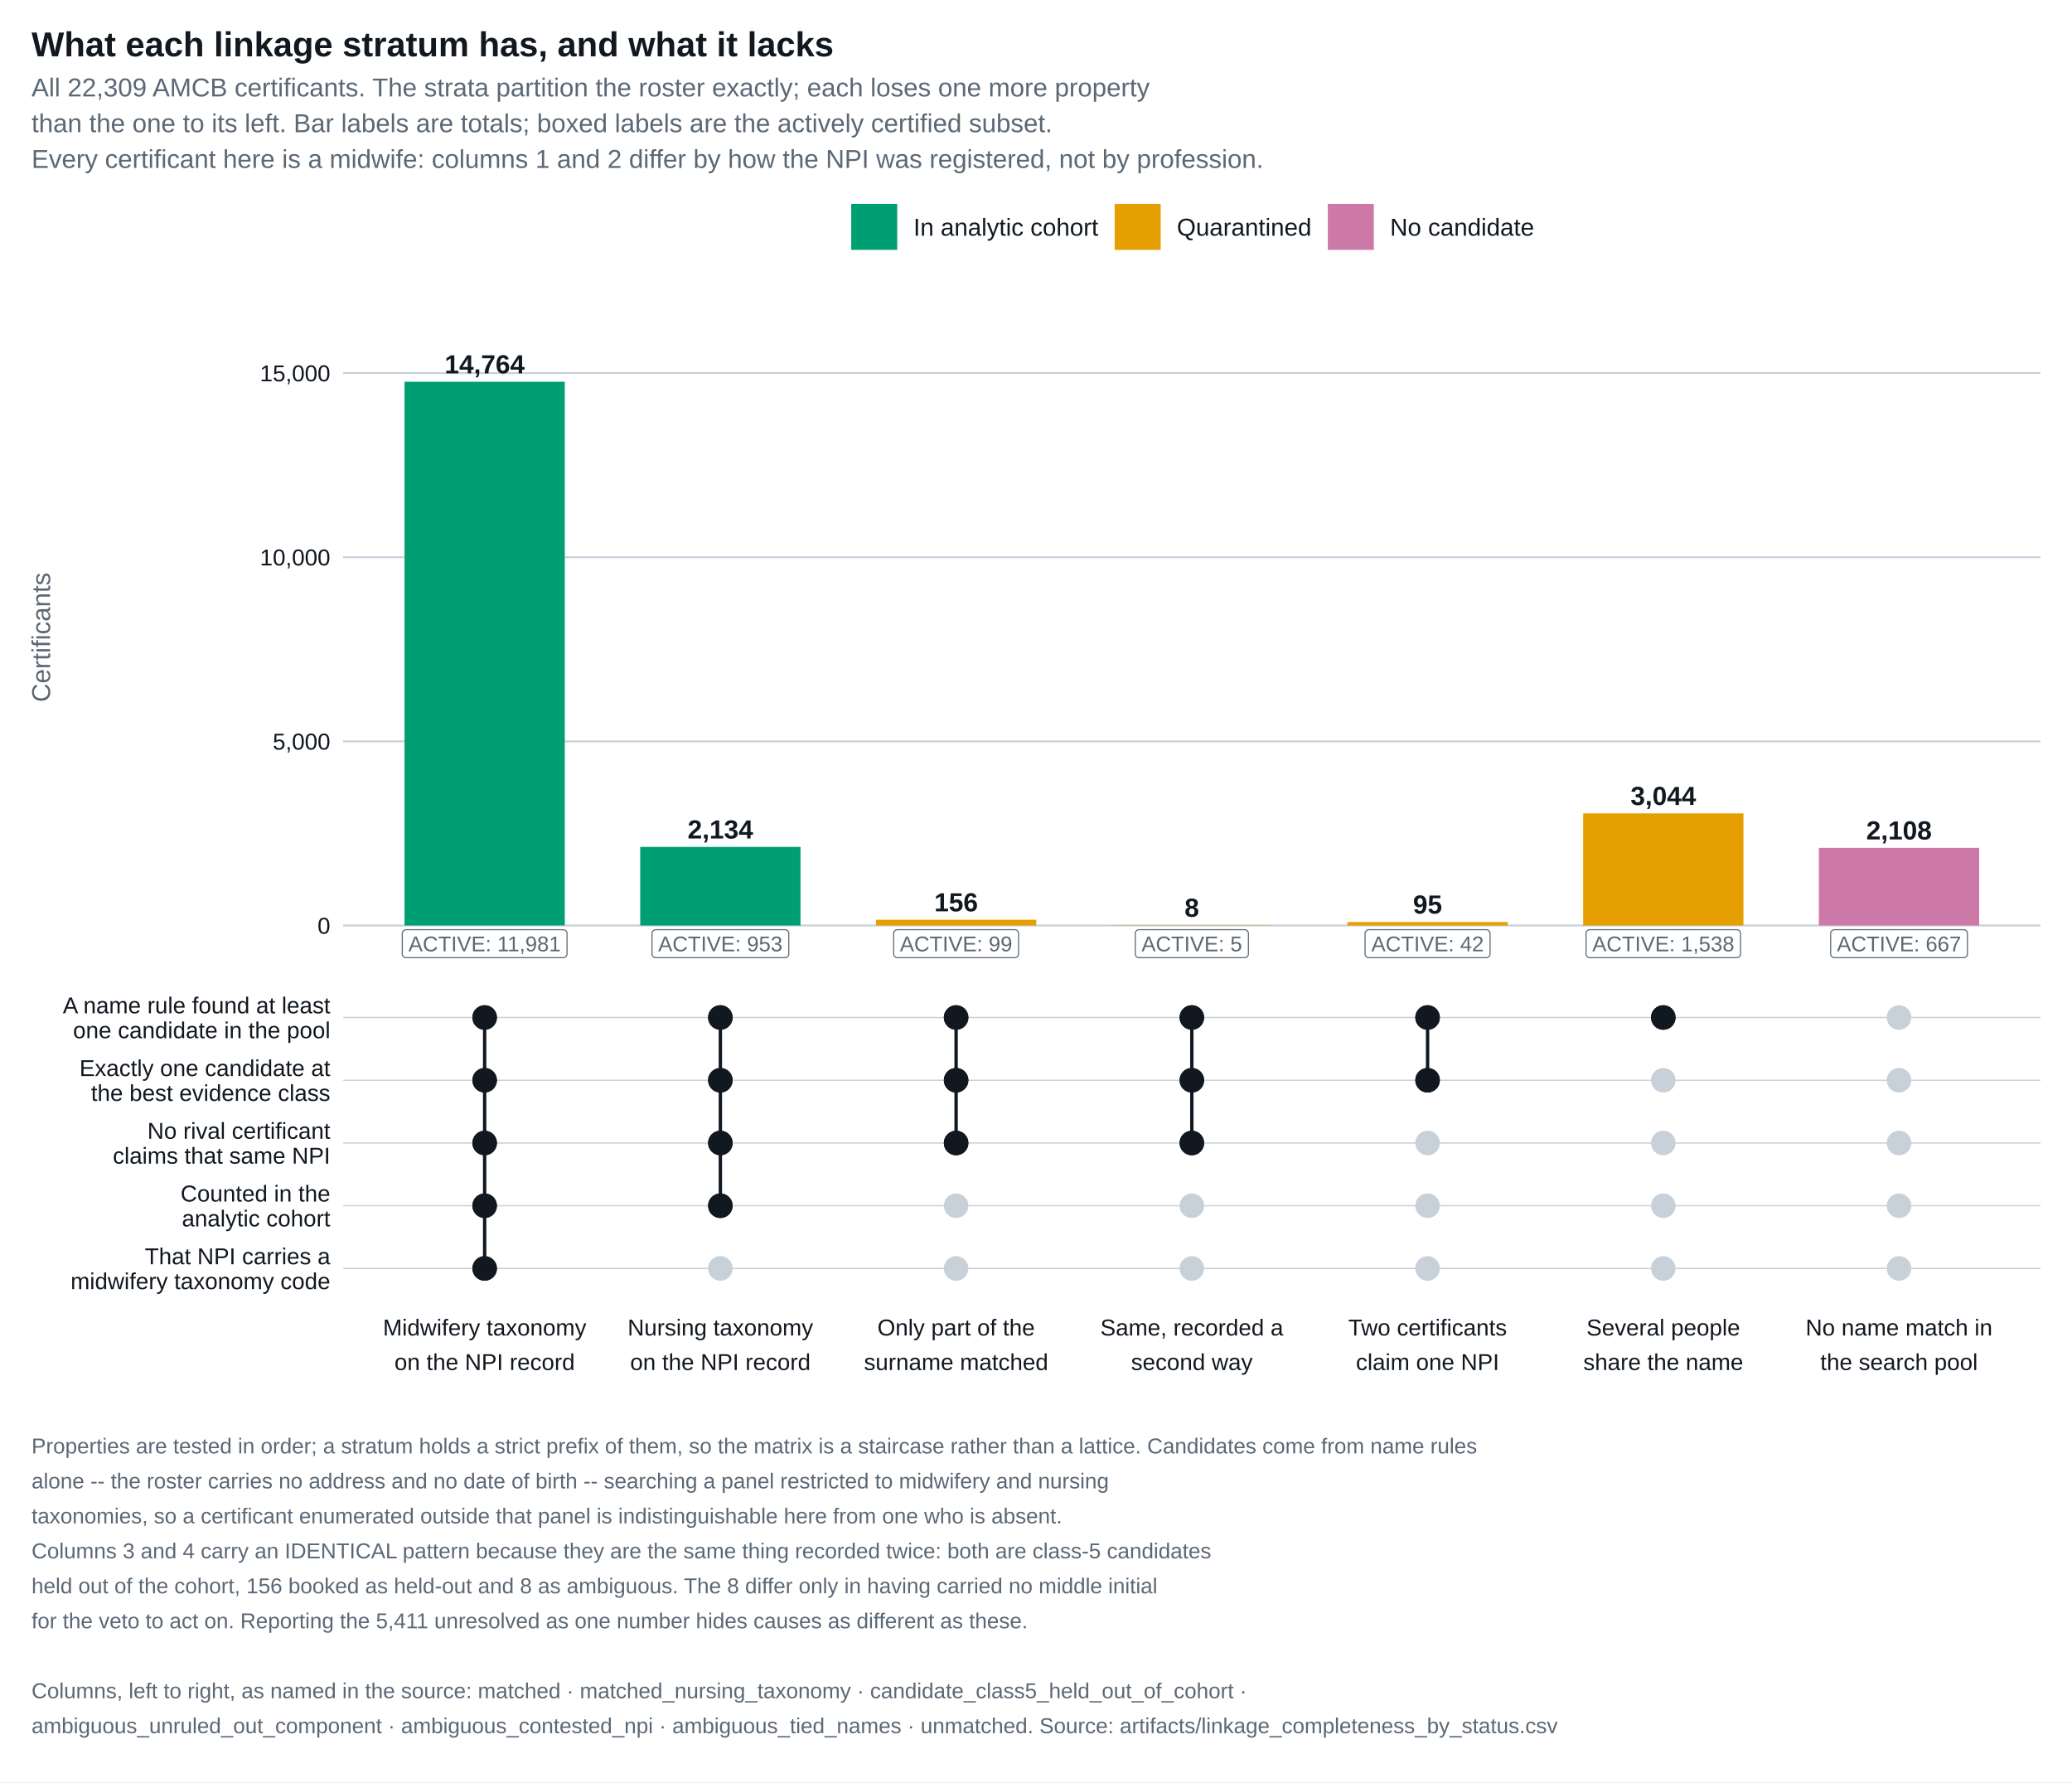
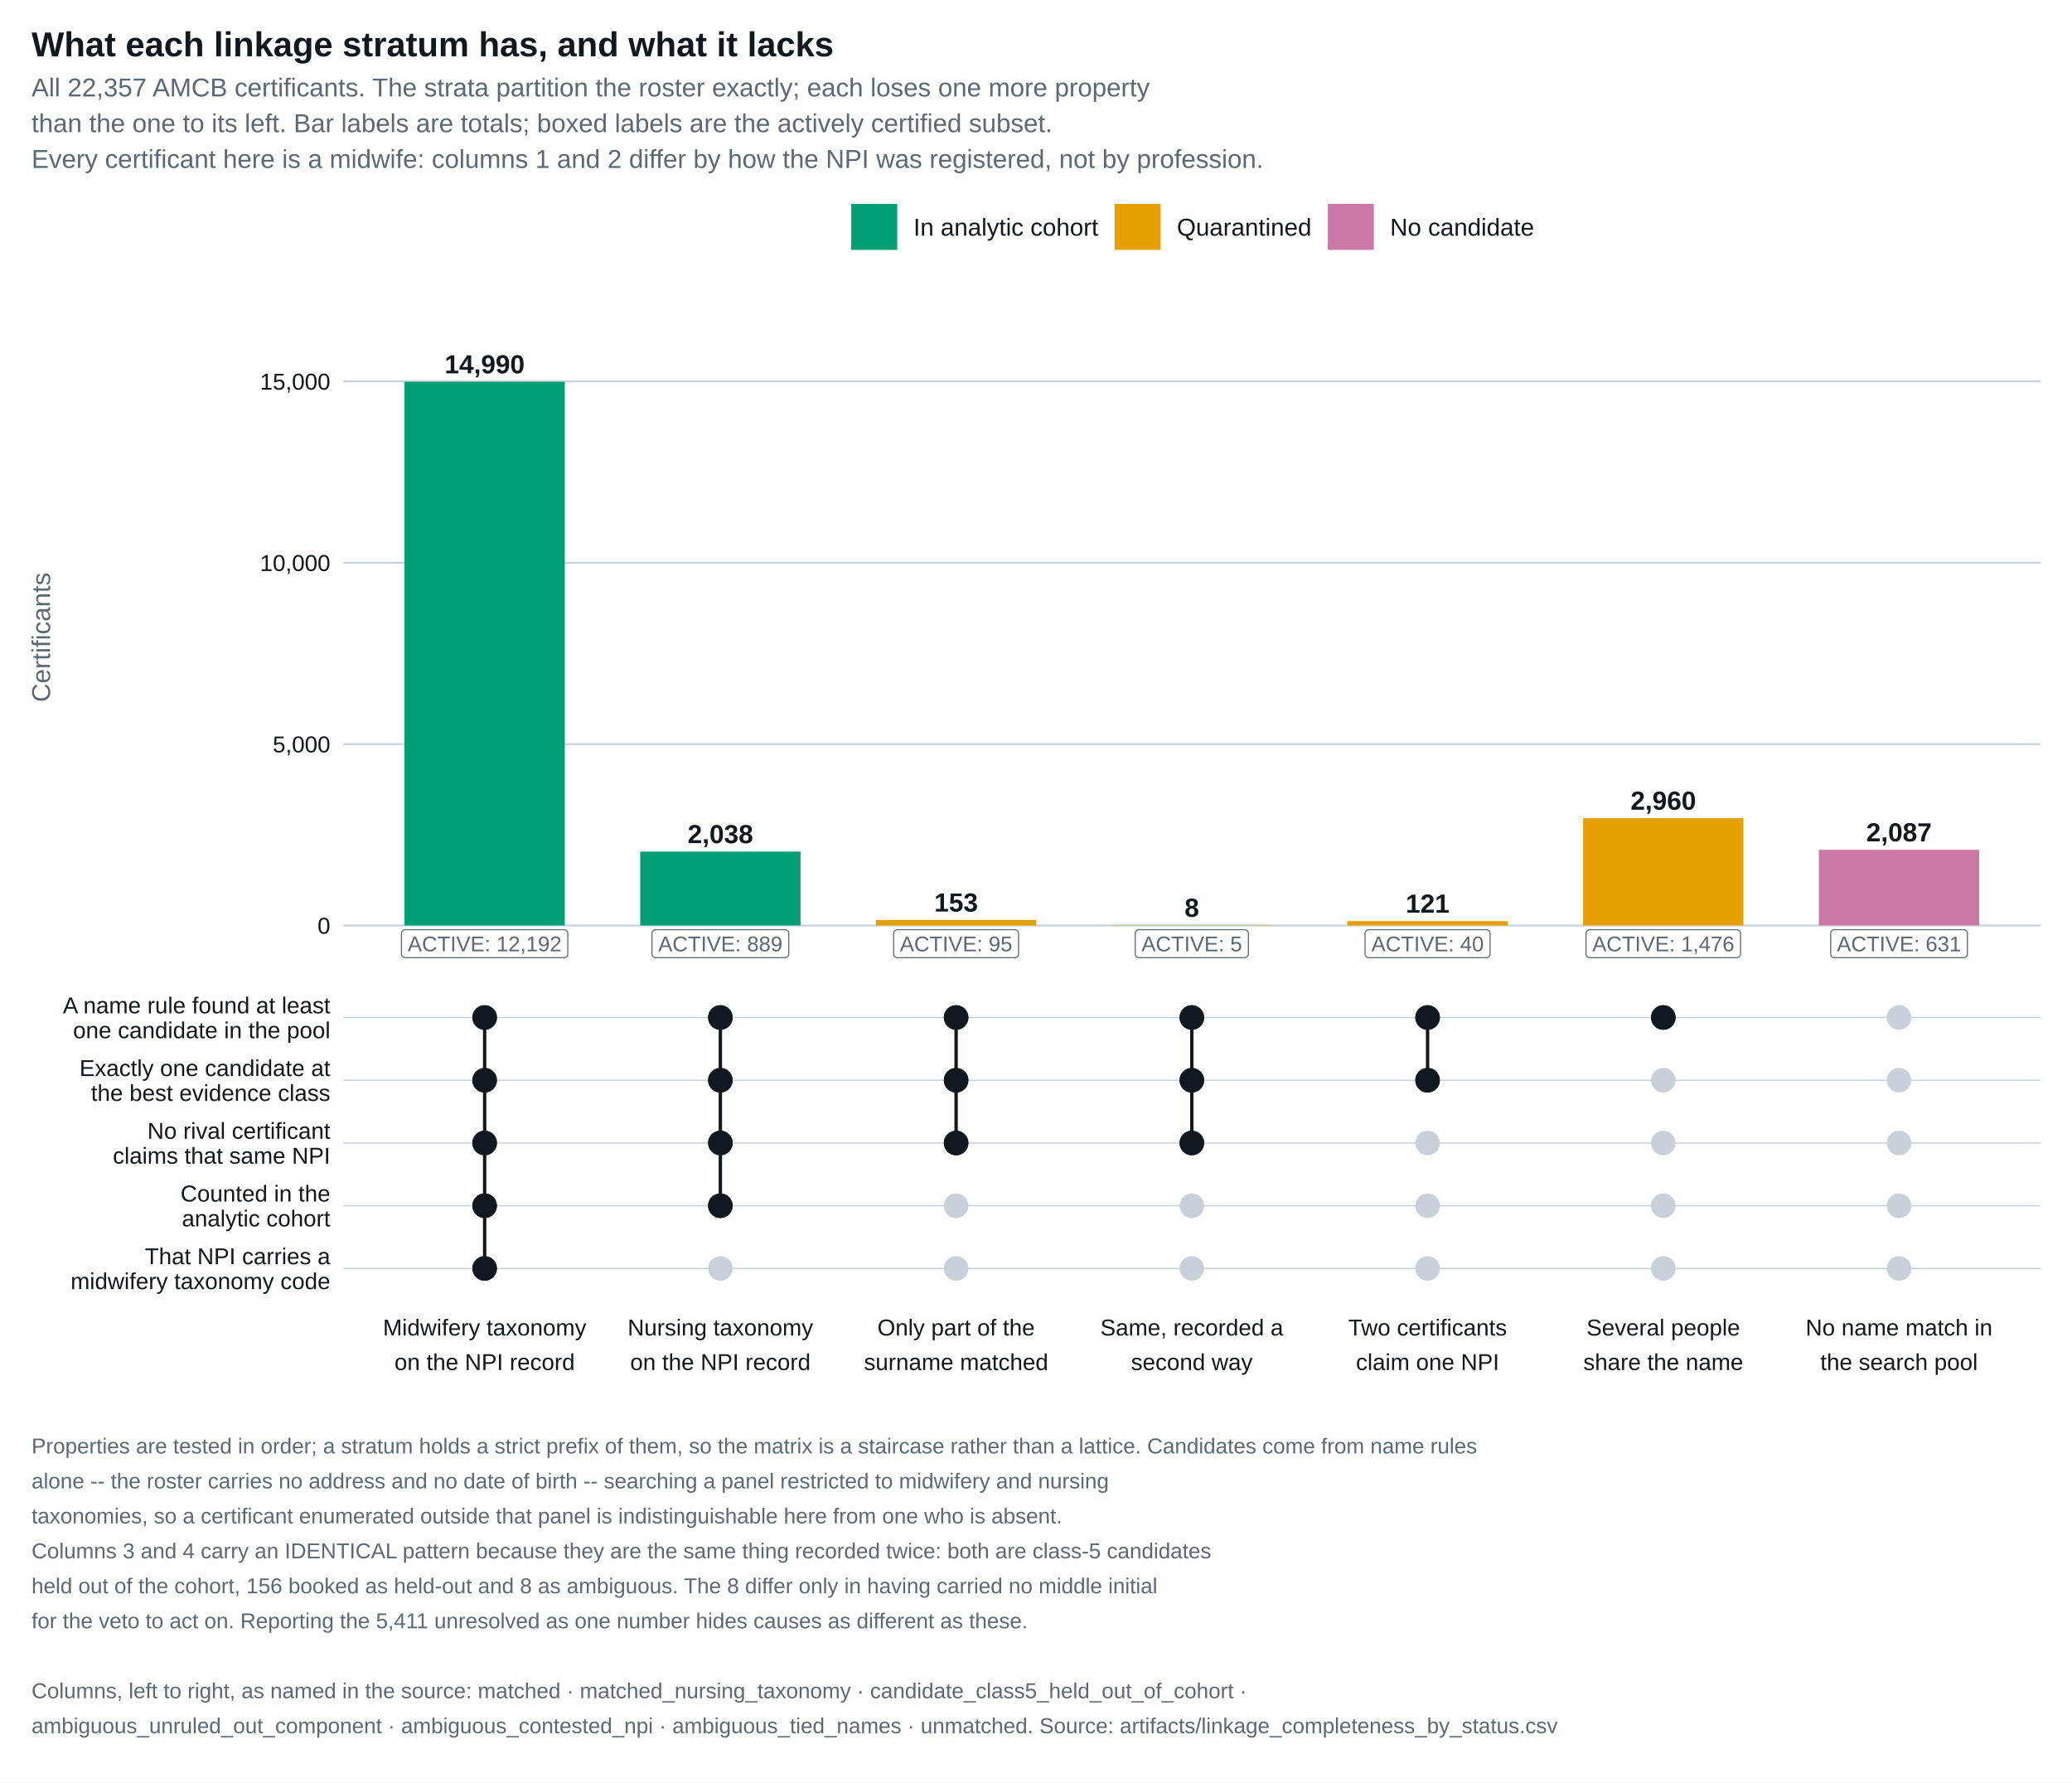
<svg xmlns="http://www.w3.org/2000/svg" width="720.00pt" height="619.20pt" viewBox="0 0 720.00 619.20">
  <g class="svglite">
    <defs>
      <style type="text/css">
    .svglite line, .svglite polyline, .svglite polygon, .svglite path, .svglite rect, .svglite circle {
      fill: none;
      stroke: #000000;
      stroke-linecap: round;
      stroke-linejoin: round;
      stroke-miterlimit: 10.00;
    }
    .svglite text {
      white-space: pre;
    }
    .svglite g.glyphgroup path {
      fill: inherit;
      stroke: none;
    }
  </style>
    </defs>
    <rect width="100%" height="100%" style="stroke: none; fill: #FFFFFF;" />
    <defs>
      <clipPath id="cpMC4wMHw3MjAuMDB8MC4wMHw2MTkuMjA=">
        <rect x="0.00" y="0.00" width="720.00" height="619.20" />
      </clipPath>
    </defs>
    <g clip-path="url(#cpMC4wMHw3MjAuMDB8MC4wMHw2MTkuMjA=)">
      <rect x="0.00" y="0" width="720.00" height="619.20" style="stroke-width: 1.07; stroke: #FFFFFF; fill: #FFFFFF;" />
    </g>
    <defs>
      <clipPath id="cpMTE5LjI2fDcwOS4wNHwxMDIuNDF8NDUzLjc5">
        <rect x="119.26" y="102.41" width="589.78" height="351.38" />
      </clipPath>
    </defs>
    <g clip-path="url(#cpMTE5LjI2fDcwOS4wNHwxMDIuNDF8NDUzLjc5)">
</g>
    <g clip-path="url(#cpMC4wMHw3MjAuMDB8MC4wMHw2MTkuMjA=)">
</g>
    <defs>
      <clipPath id="cpNS40OHw3MTQuNTJ8NS40OHwzNDAuNDQ=">
        <rect x="5.48" y="5.48" width="709.04" height="334.97" />
      </clipPath>
    </defs>
    <g clip-path="url(#cpNS40OHw3MTQuNTJ8NS40OHwzNDAuNDQ=)">
      <rect x="5.48" y="5.48" width="709.04" height="334.97" style="stroke-width: 0.97; stroke: none; fill: #FFFFFF;" />
    </g>
    <g clip-path="url(#cpMC4wMHw3MjAuMDB8MC4wMHw2MTkuMjA=)">
</g>
    <defs>
      <clipPath id="cpNS40OHw3MTQuNTJ8MzQwLjQ0fDYxMy43Mg==">
        <rect x="5.48" y="340.44" width="709.04" height="273.28" />
      </clipPath>
    </defs>
    <g clip-path="url(#cpNS40OHw3MTQuNTJ8MzQwLjQ0fDYxMy43Mg==)">
      <rect x="5.48" y="340.44" width="709.04" height="273.28" style="stroke-width: 0.97; stroke: none; fill: #FFFFFF;" />
    </g>
    <g clip-path="url(#cpMC4wMHw3MjAuMDB8MC4wMHw2MTkuMjA=)">
</g>
    <defs>
      <clipPath id="cpMTE5LjI2fDcwOS4wNHwxMDIuNDF8MzQwLjQ0">
        <rect x="119.26" y="102.41" width="589.78" height="238.03" />
      </clipPath>
    </defs>
    <g clip-path="url(#cpMTE5LjI2fDcwOS4wNHwxMDIuNDF8MzQwLjQ0)">
      <polyline points="119.26,321.55 709.04,321.55 " style="stroke-width: 0.64; stroke: #C8D0D9; stroke-linecap: butt;" />
-       <polyline points="119.26,257.58 709.04,257.58 " style="stroke-width: 0.64; stroke: #C8D0D9; stroke-linecap: butt;" />
-       <polyline points="119.26,193.60 709.04,193.60 " style="stroke-width: 0.64; stroke: #C8D0D9; stroke-linecap: butt;" />
-       <polyline points="119.26,129.62 709.04,129.62 " style="stroke-width: 0.64; stroke: #C8D0D9; stroke-linecap: butt;" />
-       <rect x="468.22" y="320.34" width="55.70" height="1.22" style="stroke-width: 0.97; stroke: none; stroke-linecap: butt; stroke-linejoin: miter; fill: #E69F00;" />
-       <rect x="550.13" y="282.60" width="55.70" height="38.95" style="stroke-width: 0.97; stroke: none; stroke-linecap: butt; stroke-linejoin: miter; fill: #E69F00;" />
+       <polyline points="119.26,258.54 709.04,258.54 " style="stroke-width: 0.64; stroke: #C8D0D9; stroke-linecap: butt;" />
+       <polyline points="119.26,195.53 709.04,195.53 " style="stroke-width: 0.64; stroke: #C8D0D9; stroke-linecap: butt;" />
+       <polyline points="119.26,132.51 709.04,132.51 " style="stroke-width: 0.64; stroke: #C8D0D9; stroke-linecap: butt;" />
+       <rect x="468.22" y="320.03" width="55.70" height="1.52" style="stroke-width: 0.97; stroke: none; stroke-linecap: butt; stroke-linejoin: miter; fill: #E69F00;" />
+       <rect x="550.13" y="284.25" width="55.70" height="37.30" style="stroke-width: 0.97; stroke: none; stroke-linecap: butt; stroke-linejoin: miter; fill: #E69F00;" />
      <rect x="386.30" y="321.45" width="55.70" height="0.10" style="stroke-width: 0.97; stroke: none; stroke-linecap: butt; stroke-linejoin: miter; fill: #E69F00;" />
-       <rect x="304.39" y="319.56" width="55.70" height="2.00" style="stroke-width: 0.97; stroke: none; stroke-linecap: butt; stroke-linejoin: miter; fill: #E69F00;" />
+       <rect x="304.39" y="319.63" width="55.70" height="1.93" style="stroke-width: 0.97; stroke: none; stroke-linecap: butt; stroke-linejoin: miter; fill: #E69F00;" />
      <rect x="140.56" y="132.64" width="55.70" height="188.91" style="stroke-width: 0.97; stroke: none; stroke-linecap: butt; stroke-linejoin: miter; fill: #009E73;" />
-       <rect x="222.47" y="294.25" width="55.70" height="27.31" style="stroke-width: 0.97; stroke: none; stroke-linecap: butt; stroke-linejoin: miter; fill: #009E73;" />
-       <rect x="632.04" y="294.58" width="55.70" height="26.97" style="stroke-width: 0.97; stroke: none; stroke-linecap: butt; stroke-linejoin: miter; fill: #CC79A7;" />
-       <text x="496.07" y="317.41" text-anchor="middle" style="font-size: 9.10px; font-weight: bold;fill: #111820; font-family: &quot;Arial&quot;;" textLength="10.12px" lengthAdjust="spacingAndGlyphs">95</text>
-       <text x="577.98" y="279.67" text-anchor="middle" style="font-size: 9.10px; font-weight: bold;fill: #111820; font-family: &quot;Arial&quot;;" textLength="22.78px" lengthAdjust="spacingAndGlyphs">3,044</text>
+       <rect x="222.47" y="295.87" width="55.70" height="25.68" style="stroke-width: 0.97; stroke: none; stroke-linecap: butt; stroke-linejoin: miter; fill: #009E73;" />
+       <rect x="632.04" y="295.25" width="55.70" height="26.30" style="stroke-width: 0.97; stroke: none; stroke-linecap: butt; stroke-linejoin: miter; fill: #CC79A7;" />
+       <text x="496.07" y="317.10" text-anchor="middle" style="font-size: 9.10px; font-weight: bold;fill: #111820; font-family: &quot;Arial&quot;;" textLength="15.19px" lengthAdjust="spacingAndGlyphs">121</text>
+       <text x="577.98" y="281.32" text-anchor="middle" style="font-size: 9.10px; font-weight: bold;fill: #111820; font-family: &quot;Arial&quot;;" textLength="22.78px" lengthAdjust="spacingAndGlyphs">2,960</text>
      <text x="414.15" y="318.52" text-anchor="middle" style="font-size: 9.10px; font-weight: bold;fill: #111820; font-family: &quot;Arial&quot;;" textLength="5.06px" lengthAdjust="spacingAndGlyphs">8</text>
-       <text x="332.24" y="316.63" text-anchor="middle" style="font-size: 9.10px; font-weight: bold;fill: #111820; font-family: &quot;Arial&quot;;" textLength="15.19px" lengthAdjust="spacingAndGlyphs">156</text>
-       <text x="168.41" y="129.71" text-anchor="middle" style="font-size: 9.10px; font-weight: bold;fill: #111820; font-family: &quot;Arial&quot;;" textLength="27.84px" lengthAdjust="spacingAndGlyphs">14,764</text>
-       <text x="250.32" y="291.32" text-anchor="middle" style="font-size: 9.10px; font-weight: bold;fill: #111820; font-family: &quot;Arial&quot;;" textLength="22.78px" lengthAdjust="spacingAndGlyphs">2,134</text>
-       <text x="659.89" y="291.65" text-anchor="middle" style="font-size: 9.10px; font-weight: bold;fill: #111820; font-family: &quot;Arial&quot;;" textLength="22.78px" lengthAdjust="spacingAndGlyphs">2,108</text>
+       <text x="332.24" y="316.70" text-anchor="middle" style="font-size: 9.10px; font-weight: bold;fill: #111820; font-family: &quot;Arial&quot;;" textLength="15.19px" lengthAdjust="spacingAndGlyphs">153</text>
+       <text x="168.41" y="129.71" text-anchor="middle" style="font-size: 9.10px; font-weight: bold;fill: #111820; font-family: &quot;Arial&quot;;" textLength="27.84px" lengthAdjust="spacingAndGlyphs">14,990</text>
+       <text x="250.32" y="292.94" text-anchor="middle" style="font-size: 9.10px; font-weight: bold;fill: #111820; font-family: &quot;Arial&quot;;" textLength="22.78px" lengthAdjust="spacingAndGlyphs">2,038</text>
+       <text x="659.89" y="292.32" text-anchor="middle" style="font-size: 9.10px; font-weight: bold;fill: #111820; font-family: &quot;Arial&quot;;" textLength="22.78px" lengthAdjust="spacingAndGlyphs">2,087</text>
      <polygon points="475.69,332.74 516.45,332.74 516.39,332.74 516.61,332.73 516.82,332.69 517.02,332.62 517.20,332.51 517.37,332.37 517.51,332.21 517.62,332.03 517.71,331.83 517.76,331.63 517.78,331.41 517.78,331.41 517.78,324.34 517.78,324.34 517.76,324.13 517.71,323.92 517.62,323.73 517.51,323.54 517.37,323.38 517.20,323.25 517.02,323.14 516.82,323.07 516.61,323.02 516.45,323.01 475.69,323.01 475.85,323.02 475.63,323.01 475.42,323.04 475.21,323.10 475.02,323.19 474.84,323.31 474.69,323.46 474.56,323.63 474.46,323.82 474.39,324.03 474.36,324.24 474.35,324.34 474.35,331.41 474.36,331.31 474.36,331.52 474.39,331.73 474.46,331.93 474.56,332.12 474.69,332.30 474.84,332.44 475.02,332.57 475.21,332.66 475.42,332.72 475.63,332.74 " style="stroke-width: 0.38; stroke: #5B6875; fill: #FFFFFF;" />
-       <text x="496.07" y="330.52" text-anchor="middle" style="font-size: 7.40px;fill: #5B6875; font-family: &quot;Arial&quot;;" textLength="38.98px" lengthAdjust="spacingAndGlyphs">ACTIVE: 42</text>
+       <text x="496.07" y="330.52" text-anchor="middle" style="font-size: 7.40px;fill: #5B6875; font-family: &quot;Arial&quot;;" textLength="38.98px" lengthAdjust="spacingAndGlyphs">ACTIVE: 40</text>
      <polygon points="552.47,332.74 603.49,332.74 603.44,332.74 603.65,332.73 603.86,332.69 604.06,332.62 604.25,332.51 604.41,332.37 604.56,332.21 604.67,332.03 604.76,331.83 604.81,331.63 604.82,331.41 604.82,331.41 604.82,324.34 604.82,324.34 604.81,324.13 604.76,323.92 604.67,323.73 604.56,323.54 604.41,323.38 604.25,323.25 604.06,323.14 603.86,323.07 603.65,323.02 603.49,323.01 552.47,323.01 552.63,323.02 552.41,323.01 552.20,323.04 551.99,323.10 551.80,323.19 551.62,323.31 551.47,323.46 551.34,323.63 551.24,323.82 551.17,324.03 551.14,324.24 551.14,324.34 551.14,331.41 551.14,331.31 551.14,331.52 551.17,331.73 551.24,331.93 551.34,332.12 551.47,332.30 551.62,332.44 551.80,332.57 551.99,332.66 552.20,332.72 552.41,332.74 " style="stroke-width: 0.38; stroke: #5B6875; fill: #FFFFFF;" />
-       <text x="577.98" y="330.52" text-anchor="middle" style="font-size: 7.40px;fill: #5B6875; font-family: &quot;Arial&quot;;" textLength="49.25px" lengthAdjust="spacingAndGlyphs">ACTIVE: 1,538</text>
+       <text x="577.98" y="330.52" text-anchor="middle" style="font-size: 7.40px;fill: #5B6875; font-family: &quot;Arial&quot;;" textLength="49.25px" lengthAdjust="spacingAndGlyphs">ACTIVE: 1,476</text>
      <polygon points="395.83,332.74 432.48,332.74 432.42,332.74 432.64,332.73 432.85,332.69 433.05,332.62 433.23,332.51 433.40,332.37 433.54,332.21 433.66,332.03 433.74,331.83 433.79,331.63 433.81,331.41 433.81,331.41 433.81,324.34 433.81,324.34 433.79,324.13 433.74,323.92 433.66,323.73 433.54,323.54 433.40,323.38 433.23,323.25 433.05,323.14 432.85,323.07 432.64,323.02 432.48,323.01 395.83,323.01 395.99,323.02 395.77,323.01 395.56,323.04 395.35,323.10 395.16,323.19 394.98,323.31 394.83,323.46 394.70,323.63 394.60,323.82 394.53,324.03 394.50,324.24 394.50,324.34 394.50,331.41 394.50,331.31 394.50,331.52 394.53,331.73 394.60,331.93 394.70,332.12 394.83,332.30 394.98,332.44 395.16,332.57 395.35,332.66 395.56,332.72 395.77,332.74 " style="stroke-width: 0.38; stroke: #5B6875; fill: #FFFFFF;" />
      <text x="414.15" y="330.52" text-anchor="middle" style="font-size: 7.40px;fill: #5B6875; font-family: &quot;Arial&quot;;" textLength="34.88px" lengthAdjust="spacingAndGlyphs">ACTIVE: 5</text>
      <polygon points="311.86,332.74 352.62,332.74 352.56,332.74 352.78,332.73 352.99,332.69 353.19,332.62 353.37,332.51 353.54,332.37 353.68,332.21 353.80,332.03 353.88,331.83 353.93,331.63 353.95,331.41 353.95,331.41 353.95,324.34 353.95,324.34 353.93,324.13 353.88,323.92 353.80,323.73 353.68,323.54 353.54,323.38 353.37,323.25 353.19,323.14 352.99,323.07 352.78,323.02 352.62,323.01 311.86,323.01 312.02,323.02 311.80,323.01 311.59,323.04 311.39,323.10 311.19,323.19 311.02,323.31 310.86,323.46 310.73,323.63 310.63,323.82 310.57,324.03 310.53,324.24 310.53,324.34 310.53,331.41 310.53,331.31 310.53,331.52 310.57,331.73 310.63,331.93 310.73,332.12 310.86,332.30 311.02,332.44 311.19,332.57 311.39,332.66 311.59,332.72 311.80,332.74 " style="stroke-width: 0.38; stroke: #5B6875; fill: #FFFFFF;" />
-       <text x="332.24" y="330.52" text-anchor="middle" style="font-size: 7.40px;fill: #5B6875; font-family: &quot;Arial&quot;;" textLength="38.98px" lengthAdjust="spacingAndGlyphs">ACTIVE: 99</text>
-       <polygon points="141.12,332.74 195.71,332.74 195.65,332.74 195.87,332.73 196.08,332.69 196.28,332.62 196.46,332.51 196.63,332.37 196.77,332.21 196.88,332.03 196.97,331.83 197.02,331.63 197.04,331.41 197.04,331.41 197.04,324.34 197.04,324.34 197.02,324.13 196.97,323.92 196.88,323.73 196.77,323.54 196.63,323.38 196.46,323.25 196.28,323.14 196.08,323.07 195.87,323.02 195.71,323.01 141.12,323.01 141.28,323.02 141.06,323.01 140.85,323.04 140.65,323.10 140.45,323.19 140.28,323.31 140.12,323.46 139.99,323.63 139.89,323.82 139.82,324.03 139.79,324.24 139.79,324.34 139.79,331.41 139.79,331.31 139.79,331.52 139.82,331.73 139.89,331.93 139.99,332.12 140.12,332.30 140.28,332.44 140.45,332.57 140.65,332.66 140.85,332.72 141.06,332.74 " style="stroke-width: 0.38; stroke: #5B6875; fill: #FFFFFF;" />
-       <text x="168.41" y="330.52" text-anchor="middle" style="font-size: 7.40px;fill: #5B6875; font-family: &quot;Arial&quot;;" textLength="52.81px" lengthAdjust="spacingAndGlyphs">ACTIVE: 11,981</text>
+       <text x="332.24" y="330.52" text-anchor="middle" style="font-size: 7.40px;fill: #5B6875; font-family: &quot;Arial&quot;;" textLength="38.98px" lengthAdjust="spacingAndGlyphs">ACTIVE: 95</text>
+       <polygon points="140.84,332.74 195.98,332.74 195.93,332.74 196.14,332.73 196.35,332.69 196.55,332.62 196.74,332.51 196.90,332.37 197.04,332.21 197.16,332.03 197.24,331.83 197.29,331.63 197.31,331.41 197.31,331.41 197.31,324.34 197.31,324.34 197.29,324.13 197.24,323.92 197.16,323.73 197.04,323.54 196.90,323.38 196.74,323.25 196.55,323.14 196.35,323.07 196.14,323.02 195.98,323.01 140.84,323.01 141.00,323.02 140.79,323.01 140.58,323.04 140.37,323.10 140.18,323.19 140.00,323.31 139.85,323.46 139.72,323.63 139.62,323.82 139.55,324.03 139.52,324.24 139.51,324.34 139.51,331.41 139.52,331.31 139.52,331.52 139.55,331.73 139.62,331.93 139.72,332.12 139.85,332.30 140.00,332.44 140.18,332.57 140.37,332.66 140.58,332.72 140.79,332.74 " style="stroke-width: 0.38; stroke: #5B6875; fill: #FFFFFF;" />
+       <text x="168.41" y="330.52" text-anchor="middle" style="font-size: 7.40px;fill: #5B6875; font-family: &quot;Arial&quot;;" textLength="53.36px" lengthAdjust="spacingAndGlyphs">ACTIVE: 12,192</text>
      <polygon points="227.89,332.74 272.76,332.74 272.71,332.74 272.92,332.73 273.13,332.69 273.33,332.62 273.52,332.51 273.68,332.37 273.82,332.21 273.94,332.03 274.02,331.83 274.07,331.63 274.09,331.41 274.09,331.41 274.09,324.34 274.09,324.34 274.07,324.13 274.02,323.92 273.94,323.73 273.82,323.54 273.68,323.38 273.52,323.25 273.33,323.14 273.13,323.07 272.92,323.02 272.76,323.01 227.89,323.01 228.05,323.02 227.84,323.01 227.62,323.04 227.42,323.10 227.22,323.19 227.05,323.31 226.89,323.46 226.76,323.63 226.67,323.82 226.60,324.03 226.56,324.24 226.56,324.34 226.56,331.41 226.56,331.31 226.56,331.52 226.60,331.73 226.67,331.93 226.76,332.12 226.89,332.30 227.05,332.44 227.22,332.57 227.42,332.66 227.62,332.72 227.84,332.74 " style="stroke-width: 0.38; stroke: #5B6875; fill: #FFFFFF;" />
-       <text x="250.32" y="330.52" text-anchor="middle" style="font-size: 7.40px;fill: #5B6875; font-family: &quot;Arial&quot;;" textLength="43.09px" lengthAdjust="spacingAndGlyphs">ACTIVE: 953</text>
+       <text x="250.32" y="330.52" text-anchor="middle" style="font-size: 7.40px;fill: #5B6875; font-family: &quot;Arial&quot;;" textLength="43.09px" lengthAdjust="spacingAndGlyphs">ACTIVE: 889</text>
      <polygon points="637.46,332.74 682.33,332.74 682.27,332.74 682.49,332.73 682.70,332.69 682.90,332.62 683.08,332.51 683.25,332.37 683.39,332.21 683.51,332.03 683.59,331.83 683.64,331.63 683.66,331.41 683.66,331.41 683.66,324.34 683.66,324.34 683.64,324.13 683.59,323.92 683.51,323.73 683.39,323.54 683.25,323.38 683.08,323.25 682.90,323.14 682.70,323.07 682.49,323.02 682.33,323.01 637.46,323.01 637.62,323.02 637.40,323.01 637.19,323.04 636.99,323.10 636.79,323.19 636.62,323.31 636.46,323.46 636.33,323.63 636.23,323.82 636.17,324.03 636.13,324.24 636.13,324.34 636.13,331.41 636.13,331.31 636.13,331.52 636.17,331.73 636.23,331.93 636.33,332.12 636.46,332.30 636.62,332.44 636.79,332.57 636.99,332.66 637.19,332.72 637.40,332.74 " style="stroke-width: 0.38; stroke: #5B6875; fill: #FFFFFF;" />
-       <text x="659.89" y="330.52" text-anchor="middle" style="font-size: 7.40px;fill: #5B6875; font-family: &quot;Arial&quot;;" textLength="43.09px" lengthAdjust="spacingAndGlyphs">ACTIVE: 667</text>
+       <text x="659.89" y="330.52" text-anchor="middle" style="font-size: 7.40px;fill: #5B6875; font-family: &quot;Arial&quot;;" textLength="43.09px" lengthAdjust="spacingAndGlyphs">ACTIVE: 631</text>
    </g>
    <g clip-path="url(#cpMC4wMHw3MjAuMDB8MC4wMHw2MTkuMjA=)">
      <text x="114.78" y="324.42" text-anchor="end" style="font-size: 8.00px;fill: #111820; font-family: &quot;Arial&quot;;" textLength="4.45px" lengthAdjust="spacingAndGlyphs">0</text>
-       <text x="114.78" y="260.44" text-anchor="end" style="font-size: 8.00px;fill: #111820; font-family: &quot;Arial&quot;;" textLength="20.03px" lengthAdjust="spacingAndGlyphs">5,000</text>
-       <text x="114.78" y="196.46" text-anchor="end" style="font-size: 8.00px;fill: #111820; font-family: &quot;Arial&quot;;" textLength="24.48px" lengthAdjust="spacingAndGlyphs">10,000</text>
-       <text x="114.78" y="132.49" text-anchor="end" style="font-size: 8.00px;fill: #111820; font-family: &quot;Arial&quot;;" textLength="24.48px" lengthAdjust="spacingAndGlyphs">15,000</text>
+       <text x="114.78" y="261.41" text-anchor="end" style="font-size: 8.00px;fill: #111820; font-family: &quot;Arial&quot;;" textLength="20.03px" lengthAdjust="spacingAndGlyphs">5,000</text>
+       <text x="114.78" y="198.39" text-anchor="end" style="font-size: 8.00px;fill: #111820; font-family: &quot;Arial&quot;;" textLength="24.48px" lengthAdjust="spacingAndGlyphs">10,000</text>
+       <text x="114.78" y="135.38" text-anchor="end" style="font-size: 8.00px;fill: #111820; font-family: &quot;Arial&quot;;" textLength="24.48px" lengthAdjust="spacingAndGlyphs">15,000</text>
      <text transform="translate(17.40,221.43) rotate(-90)" text-anchor="middle" style="font-size: 9.00px;fill: #5B6875; font-family: &quot;Arial&quot;;" textLength="45.00px" lengthAdjust="spacingAndGlyphs">Certificants</text>
      <rect x="295.79" y="70.83" width="15.99" height="15.99" style="stroke-width: 0.97; stroke: none; stroke-linecap: butt; stroke-linejoin: miter; fill: #009E73;" />
      <rect x="387.33" y="70.83" width="15.99" height="15.99" style="stroke-width: 0.97; stroke: none; stroke-linecap: butt; stroke-linejoin: miter; fill: #E69F00;" />
      <rect x="461.40" y="70.83" width="15.99" height="15.99" style="stroke-width: 0.97; stroke: none; stroke-linecap: butt; stroke-linejoin: miter; fill: #CC79A7;" />
      <text x="317.41" y="81.88" style="font-size: 8.50px;fill: #111820; font-family: &quot;Arial&quot;;" textLength="64.30px" lengthAdjust="spacingAndGlyphs">In analytic cohort</text>
      <text x="408.95" y="81.88" style="font-size: 8.50px;fill: #111820; font-family: &quot;Arial&quot;;" textLength="46.83px" lengthAdjust="spacingAndGlyphs">Quarantined</text>
      <text x="483.02" y="81.88" style="font-size: 8.50px;fill: #111820; font-family: &quot;Arial&quot;;" textLength="50.14px" lengthAdjust="spacingAndGlyphs">No candidate</text>
-       <text x="10.96" y="33.50" style="font-size: 9.00px;fill: #5B6875; font-family: &quot;Arial&quot;;" textLength="388.34px" lengthAdjust="spacingAndGlyphs">All 22,309 AMCB certificants. The strata partition the roster exactly; each loses one more property</text>
+       <text x="10.96" y="33.50" style="font-size: 9.00px;fill: #5B6875; font-family: &quot;Arial&quot;;" textLength="388.34px" lengthAdjust="spacingAndGlyphs">All 22,357 AMCB certificants. The strata partition the roster exactly; each loses one more property</text>
      <text x="10.96" y="45.92" style="font-size: 9.00px;fill: #5B6875; font-family: &quot;Arial&quot;;" textLength="354.50px" lengthAdjust="spacingAndGlyphs">than the one to its left. Bar labels are totals; boxed labels are the actively certified subset.</text>
      <text x="10.96" y="58.34" style="font-size: 9.00px;fill: #5B6875; font-family: &quot;Arial&quot;;" textLength="427.84px" lengthAdjust="spacingAndGlyphs">Every certificant here is a midwife: columns 1 and 2 differ by how the NPI was registered, not by profession.</text>
      <text x="10.96" y="19.56" style="font-size: 12.00px; font-weight: bold;fill: #111820; font-family: &quot;Arial&quot;;" textLength="278.64px" lengthAdjust="spacingAndGlyphs">What each linkage stratum has, and what it lacks</text>
    </g>
    <defs>
      <clipPath id="cpMTE5LjI2fDcwOS4wNHwzNDAuNDR8NDUzLjc5">
        <rect x="119.26" y="340.44" width="589.78" height="113.35" />
      </clipPath>
    </defs>
    <g clip-path="url(#cpMTE5LjI2fDcwOS4wNHwzNDAuNDR8NDUzLjc5)">
      <polyline points="119.26,440.71 709.04,440.71 " style="stroke-width: 0.43; stroke: #C8D0D9; stroke-linecap: butt;" />
      <polyline points="119.26,418.92 709.04,418.92 " style="stroke-width: 0.43; stroke: #C8D0D9; stroke-linecap: butt;" />
      <polyline points="119.26,397.12 709.04,397.12 " style="stroke-width: 0.43; stroke: #C8D0D9; stroke-linecap: butt;" />
      <polyline points="119.26,375.32 709.04,375.32 " style="stroke-width: 0.43; stroke: #C8D0D9; stroke-linecap: butt;" />
      <polyline points="119.26,353.52 709.04,353.52 " style="stroke-width: 0.43; stroke: #C8D0D9; stroke-linecap: butt;" />
      <circle cx="496.07" cy="353.52" r="3.95" style="stroke-width: 0.64; stroke: #111820; fill: #111820;" />
      <circle cx="496.07" cy="375.32" r="3.95" style="stroke-width: 0.64; stroke: #111820; fill: #111820;" />
      <circle cx="496.07" cy="397.12" r="3.95" style="stroke-width: 0.64; stroke: #C8D0D9; fill: #C8D0D9;" />
      <circle cx="496.07" cy="418.92" r="3.95" style="stroke-width: 0.64; stroke: #C8D0D9; fill: #C8D0D9;" />
      <circle cx="496.07" cy="440.71" r="3.95" style="stroke-width: 0.64; stroke: #C8D0D9; fill: #C8D0D9;" />
      <circle cx="577.98" cy="353.52" r="3.95" style="stroke-width: 0.64; stroke: #111820; fill: #111820;" />
      <circle cx="577.98" cy="375.32" r="3.95" style="stroke-width: 0.64; stroke: #C8D0D9; fill: #C8D0D9;" />
      <circle cx="577.98" cy="397.12" r="3.95" style="stroke-width: 0.64; stroke: #C8D0D9; fill: #C8D0D9;" />
      <circle cx="577.98" cy="418.92" r="3.95" style="stroke-width: 0.64; stroke: #C8D0D9; fill: #C8D0D9;" />
      <circle cx="577.98" cy="440.71" r="3.95" style="stroke-width: 0.64; stroke: #C8D0D9; fill: #C8D0D9;" />
      <circle cx="414.15" cy="353.52" r="3.95" style="stroke-width: 0.64; stroke: #111820; fill: #111820;" />
      <circle cx="414.15" cy="375.32" r="3.95" style="stroke-width: 0.64; stroke: #111820; fill: #111820;" />
      <circle cx="414.15" cy="397.12" r="3.95" style="stroke-width: 0.64; stroke: #111820; fill: #111820;" />
      <circle cx="414.15" cy="418.92" r="3.95" style="stroke-width: 0.64; stroke: #C8D0D9; fill: #C8D0D9;" />
      <circle cx="414.15" cy="440.71" r="3.95" style="stroke-width: 0.64; stroke: #C8D0D9; fill: #C8D0D9;" />
      <circle cx="332.24" cy="353.52" r="3.95" style="stroke-width: 0.64; stroke: #111820; fill: #111820;" />
      <circle cx="332.24" cy="375.32" r="3.95" style="stroke-width: 0.64; stroke: #111820; fill: #111820;" />
      <circle cx="332.24" cy="397.12" r="3.95" style="stroke-width: 0.64; stroke: #111820; fill: #111820;" />
      <circle cx="332.24" cy="418.92" r="3.95" style="stroke-width: 0.64; stroke: #C8D0D9; fill: #C8D0D9;" />
      <circle cx="332.24" cy="440.71" r="3.95" style="stroke-width: 0.64; stroke: #C8D0D9; fill: #C8D0D9;" />
      <circle cx="168.41" cy="353.52" r="3.95" style="stroke-width: 0.64; stroke: #111820; fill: #111820;" />
      <circle cx="168.41" cy="375.32" r="3.95" style="stroke-width: 0.64; stroke: #111820; fill: #111820;" />
      <circle cx="168.41" cy="397.12" r="3.95" style="stroke-width: 0.64; stroke: #111820; fill: #111820;" />
      <circle cx="168.41" cy="418.92" r="3.95" style="stroke-width: 0.64; stroke: #111820; fill: #111820;" />
      <circle cx="168.41" cy="440.71" r="3.95" style="stroke-width: 0.64; stroke: #111820; fill: #111820;" />
      <circle cx="250.32" cy="353.52" r="3.95" style="stroke-width: 0.64; stroke: #111820; fill: #111820;" />
      <circle cx="250.32" cy="375.32" r="3.95" style="stroke-width: 0.64; stroke: #111820; fill: #111820;" />
      <circle cx="250.32" cy="397.12" r="3.95" style="stroke-width: 0.64; stroke: #111820; fill: #111820;" />
      <circle cx="250.32" cy="418.92" r="3.95" style="stroke-width: 0.64; stroke: #111820; fill: #111820;" />
      <circle cx="250.32" cy="440.71" r="3.95" style="stroke-width: 0.64; stroke: #C8D0D9; fill: #C8D0D9;" />
      <circle cx="659.89" cy="353.52" r="3.95" style="stroke-width: 0.64; stroke: #C8D0D9; fill: #C8D0D9;" />
      <circle cx="659.89" cy="375.32" r="3.95" style="stroke-width: 0.64; stroke: #C8D0D9; fill: #C8D0D9;" />
      <circle cx="659.89" cy="397.12" r="3.95" style="stroke-width: 0.64; stroke: #C8D0D9; fill: #C8D0D9;" />
      <circle cx="659.89" cy="418.92" r="3.95" style="stroke-width: 0.64; stroke: #C8D0D9; fill: #C8D0D9;" />
      <circle cx="659.89" cy="440.71" r="3.95" style="stroke-width: 0.64; stroke: #C8D0D9; fill: #C8D0D9;" />
      <line x1="168.41" y1="440.71" x2="168.41" y2="353.52" style="stroke-width: 1.17; stroke: #111820; stroke-linecap: butt;" />
      <line x1="250.32" y1="418.92" x2="250.32" y2="353.52" style="stroke-width: 1.17; stroke: #111820; stroke-linecap: butt;" />
      <line x1="332.24" y1="397.12" x2="332.24" y2="353.52" style="stroke-width: 1.17; stroke: #111820; stroke-linecap: butt;" />
      <line x1="414.15" y1="397.12" x2="414.15" y2="353.52" style="stroke-width: 1.17; stroke: #111820; stroke-linecap: butt;" />
      <line x1="496.07" y1="375.32" x2="496.07" y2="353.52" style="stroke-width: 1.17; stroke: #111820; stroke-linecap: butt;" />
      <circle cx="496.07" cy="353.52" r="3.95" style="stroke-width: 0.64; stroke: #111820; fill: #111820;" />
      <circle cx="496.07" cy="375.32" r="3.95" style="stroke-width: 0.64; stroke: #111820; fill: #111820;" />
      <circle cx="577.98" cy="353.52" r="3.95" style="stroke-width: 0.64; stroke: #111820; fill: #111820;" />
      <circle cx="414.15" cy="353.52" r="3.95" style="stroke-width: 0.64; stroke: #111820; fill: #111820;" />
      <circle cx="414.15" cy="375.32" r="3.95" style="stroke-width: 0.64; stroke: #111820; fill: #111820;" />
      <circle cx="414.15" cy="397.12" r="3.95" style="stroke-width: 0.64; stroke: #111820; fill: #111820;" />
      <circle cx="332.24" cy="353.52" r="3.95" style="stroke-width: 0.64; stroke: #111820; fill: #111820;" />
      <circle cx="332.24" cy="375.32" r="3.95" style="stroke-width: 0.64; stroke: #111820; fill: #111820;" />
      <circle cx="332.24" cy="397.12" r="3.95" style="stroke-width: 0.64; stroke: #111820; fill: #111820;" />
      <circle cx="168.41" cy="353.52" r="3.95" style="stroke-width: 0.64; stroke: #111820; fill: #111820;" />
      <circle cx="168.41" cy="375.32" r="3.95" style="stroke-width: 0.64; stroke: #111820; fill: #111820;" />
      <circle cx="168.41" cy="397.12" r="3.95" style="stroke-width: 0.64; stroke: #111820; fill: #111820;" />
      <circle cx="168.41" cy="418.92" r="3.95" style="stroke-width: 0.64; stroke: #111820; fill: #111820;" />
      <circle cx="168.41" cy="440.71" r="3.95" style="stroke-width: 0.64; stroke: #111820; fill: #111820;" />
      <circle cx="250.32" cy="353.52" r="3.95" style="stroke-width: 0.64; stroke: #111820; fill: #111820;" />
      <circle cx="250.32" cy="375.32" r="3.95" style="stroke-width: 0.64; stroke: #111820; fill: #111820;" />
      <circle cx="250.32" cy="397.12" r="3.95" style="stroke-width: 0.64; stroke: #111820; fill: #111820;" />
      <circle cx="250.32" cy="418.92" r="3.95" style="stroke-width: 0.64; stroke: #111820; fill: #111820;" />
    </g>
    <g clip-path="url(#cpMC4wMHw3MjAuMDB8MC4wMHw2MTkuMjA=)">
      <text x="114.78" y="439.26" text-anchor="end" style="font-size: 8.00px;fill: #111820; font-family: &quot;Arial&quot;;" textLength="64.50px" lengthAdjust="spacingAndGlyphs">That NPI carries a</text>
      <text x="114.78" y="447.90" text-anchor="end" style="font-size: 8.00px;fill: #111820; font-family: &quot;Arial&quot;;" textLength="90.31px" lengthAdjust="spacingAndGlyphs">midwifery taxonomy code</text>
      <text x="114.78" y="417.46" text-anchor="end" style="font-size: 8.00px;fill: #111820; font-family: &quot;Arial&quot;;" textLength="52.06px" lengthAdjust="spacingAndGlyphs">Counted in the</text>
      <text x="114.78" y="426.10" text-anchor="end" style="font-size: 8.00px;fill: #111820; font-family: &quot;Arial&quot;;" textLength="51.61px" lengthAdjust="spacingAndGlyphs">analytic cohort</text>
      <text x="114.78" y="395.66" text-anchor="end" style="font-size: 8.00px;fill: #111820; font-family: &quot;Arial&quot;;" textLength="63.61px" lengthAdjust="spacingAndGlyphs">No rival certificant</text>
      <text x="114.78" y="404.30" text-anchor="end" style="font-size: 8.00px;fill: #111820; font-family: &quot;Arial&quot;;" textLength="75.61px" lengthAdjust="spacingAndGlyphs">claims that same NPI</text>
      <text x="114.78" y="373.87" text-anchor="end" style="font-size: 8.00px;fill: #111820; font-family: &quot;Arial&quot;;" textLength="87.20px" lengthAdjust="spacingAndGlyphs">Exactly one candidate at</text>
      <text x="114.78" y="382.51" text-anchor="end" style="font-size: 8.00px;fill: #111820; font-family: &quot;Arial&quot;;" textLength="83.19px" lengthAdjust="spacingAndGlyphs">the best evidence class</text>
      <text x="114.78" y="352.07" text-anchor="end" style="font-size: 8.00px;fill: #111820; font-family: &quot;Arial&quot;;" textLength="93.00px" lengthAdjust="spacingAndGlyphs">A name rule found at least</text>
      <text x="114.78" y="360.71" text-anchor="end" style="font-size: 8.00px;fill: #111820; font-family: &quot;Arial&quot;;" textLength="89.45px" lengthAdjust="spacingAndGlyphs">one candidate in the pool</text>
      <text x="168.41" y="464.01" text-anchor="middle" style="font-size: 8.00px;fill: #111820; font-family: &quot;Arial&quot;;" textLength="70.73px" lengthAdjust="spacingAndGlyphs">Midwifery taxonomy</text>
      <text x="168.41" y="476.01" text-anchor="middle" style="font-size: 8.00px;fill: #111820; font-family: &quot;Arial&quot;;" textLength="62.73px" lengthAdjust="spacingAndGlyphs">on the NPI record</text>
      <text x="250.32" y="464.01" text-anchor="middle" style="font-size: 8.00px;fill: #111820; font-family: &quot;Arial&quot;;" textLength="64.52px" lengthAdjust="spacingAndGlyphs">Nursing taxonomy</text>
      <text x="250.32" y="476.01" text-anchor="middle" style="font-size: 8.00px;fill: #111820; font-family: &quot;Arial&quot;;" textLength="62.73px" lengthAdjust="spacingAndGlyphs">on the NPI record</text>
      <text x="332.24" y="464.01" text-anchor="middle" style="font-size: 8.00px;fill: #111820; font-family: &quot;Arial&quot;;" textLength="54.70px" lengthAdjust="spacingAndGlyphs">Only part of the</text>
      <text x="332.24" y="476.01" text-anchor="middle" style="font-size: 8.00px;fill: #111820; font-family: &quot;Arial&quot;;" textLength="64.08px" lengthAdjust="spacingAndGlyphs">surname matched</text>
      <text x="414.15" y="464.01" text-anchor="middle" style="font-size: 8.00px;fill: #111820; font-family: &quot;Arial&quot;;" textLength="63.64px" lengthAdjust="spacingAndGlyphs">Same, recorded a</text>
      <text x="414.15" y="476.01" text-anchor="middle" style="font-size: 8.00px;fill: #111820; font-family: &quot;Arial&quot;;" textLength="42.27px" lengthAdjust="spacingAndGlyphs">second way</text>
      <text x="496.07" y="464.01" text-anchor="middle" style="font-size: 8.00px;fill: #111820; font-family: &quot;Arial&quot;;" textLength="55.16px" lengthAdjust="spacingAndGlyphs">Two certificants</text>
      <text x="496.07" y="476.01" text-anchor="middle" style="font-size: 8.00px;fill: #111820; font-family: &quot;Arial&quot;;" textLength="49.83px" lengthAdjust="spacingAndGlyphs">claim one NPI</text>
      <text x="577.98" y="464.01" text-anchor="middle" style="font-size: 8.00px;fill: #111820; font-family: &quot;Arial&quot;;" textLength="53.42px" lengthAdjust="spacingAndGlyphs">Several people</text>
      <text x="577.98" y="476.01" text-anchor="middle" style="font-size: 8.00px;fill: #111820; font-family: &quot;Arial&quot;;" textLength="55.62px" lengthAdjust="spacingAndGlyphs">share the name</text>
      <text x="659.89" y="464.01" text-anchor="middle" style="font-size: 8.00px;fill: #111820; font-family: &quot;Arial&quot;;" textLength="64.95px" lengthAdjust="spacingAndGlyphs">No name match in</text>
      <text x="659.89" y="476.01" text-anchor="middle" style="font-size: 8.00px;fill: #111820; font-family: &quot;Arial&quot;;" textLength="54.73px" lengthAdjust="spacingAndGlyphs">the search pool</text>
      <text x="10.96" y="504.98" style="font-size: 7.50px;fill: #5B6875; font-family: &quot;Arial&quot;;" textLength="502.19px" lengthAdjust="spacingAndGlyphs">Properties are tested in order; a stratum holds a strict prefix of them, so the matrix is a staircase rather than a lattice. Candidates come from name rules</text>
      <text x="10.96" y="517.13" style="font-size: 7.50px;fill: #5B6875; font-family: &quot;Arial&quot;;" textLength="374.33px" lengthAdjust="spacingAndGlyphs">alone -- the roster carries no address and no date of birth -- searching a panel restricted to midwifery and nursing</text>
      <text x="10.96" y="529.28" style="font-size: 7.50px;fill: #5B6875; font-family: &quot;Arial&quot;;" textLength="358.09px" lengthAdjust="spacingAndGlyphs">taxonomies, so a certificant enumerated outside that panel is indistinguishable here from one who is absent.</text>
      <text x="10.96" y="541.43" style="font-size: 7.50px;fill: #5B6875; font-family: &quot;Arial&quot;;" textLength="409.88px" lengthAdjust="spacingAndGlyphs">Columns 3 and 4 carry an IDENTICAL pattern because they are the same thing recorded twice: both are class-5 candidates</text>
      <text x="10.96" y="553.58" style="font-size: 7.50px;fill: #5B6875; font-family: &quot;Arial&quot;;" textLength="391.17px" lengthAdjust="spacingAndGlyphs">held out of the cohort, 156 booked as held-out and 8 as ambiguous. The 8 differ only in having carried no middle initial</text>
      <text x="10.96" y="565.73" style="font-size: 7.50px;fill: #5B6875; font-family: &quot;Arial&quot;;" textLength="346.08px" lengthAdjust="spacingAndGlyphs">for the veto to act on. Reporting the 5,411 unresolved as one number hides causes as different as these.</text>
      <text x="10.96" y="577.88" style="font-size: 7.50px;fill: #5B6875; font-family: &quot;Arial&quot;;" textLength="0.00px" lengthAdjust="spacingAndGlyphs" />
      <text x="10.96" y="590.03" style="font-size: 7.50px;fill: #5B6875; font-family: &quot;Arial&quot;;" textLength="422.28px" lengthAdjust="spacingAndGlyphs">Columns, left to right, as named in the source: matched · matched_nursing_taxonomy · candidate_class5_held_out_of_cohort ·</text>
      <text x="10.96" y="602.18" style="font-size: 7.50px;fill: #5B6875; font-family: &quot;Arial&quot;;" textLength="530.33px" lengthAdjust="spacingAndGlyphs">ambiguous_unruled_out_component · ambiguous_contested_npi · ambiguous_tied_names · unmatched. Source: artifacts/linkage_completeness_by_status.csv</text>
    </g>
  </g>
</svg>
